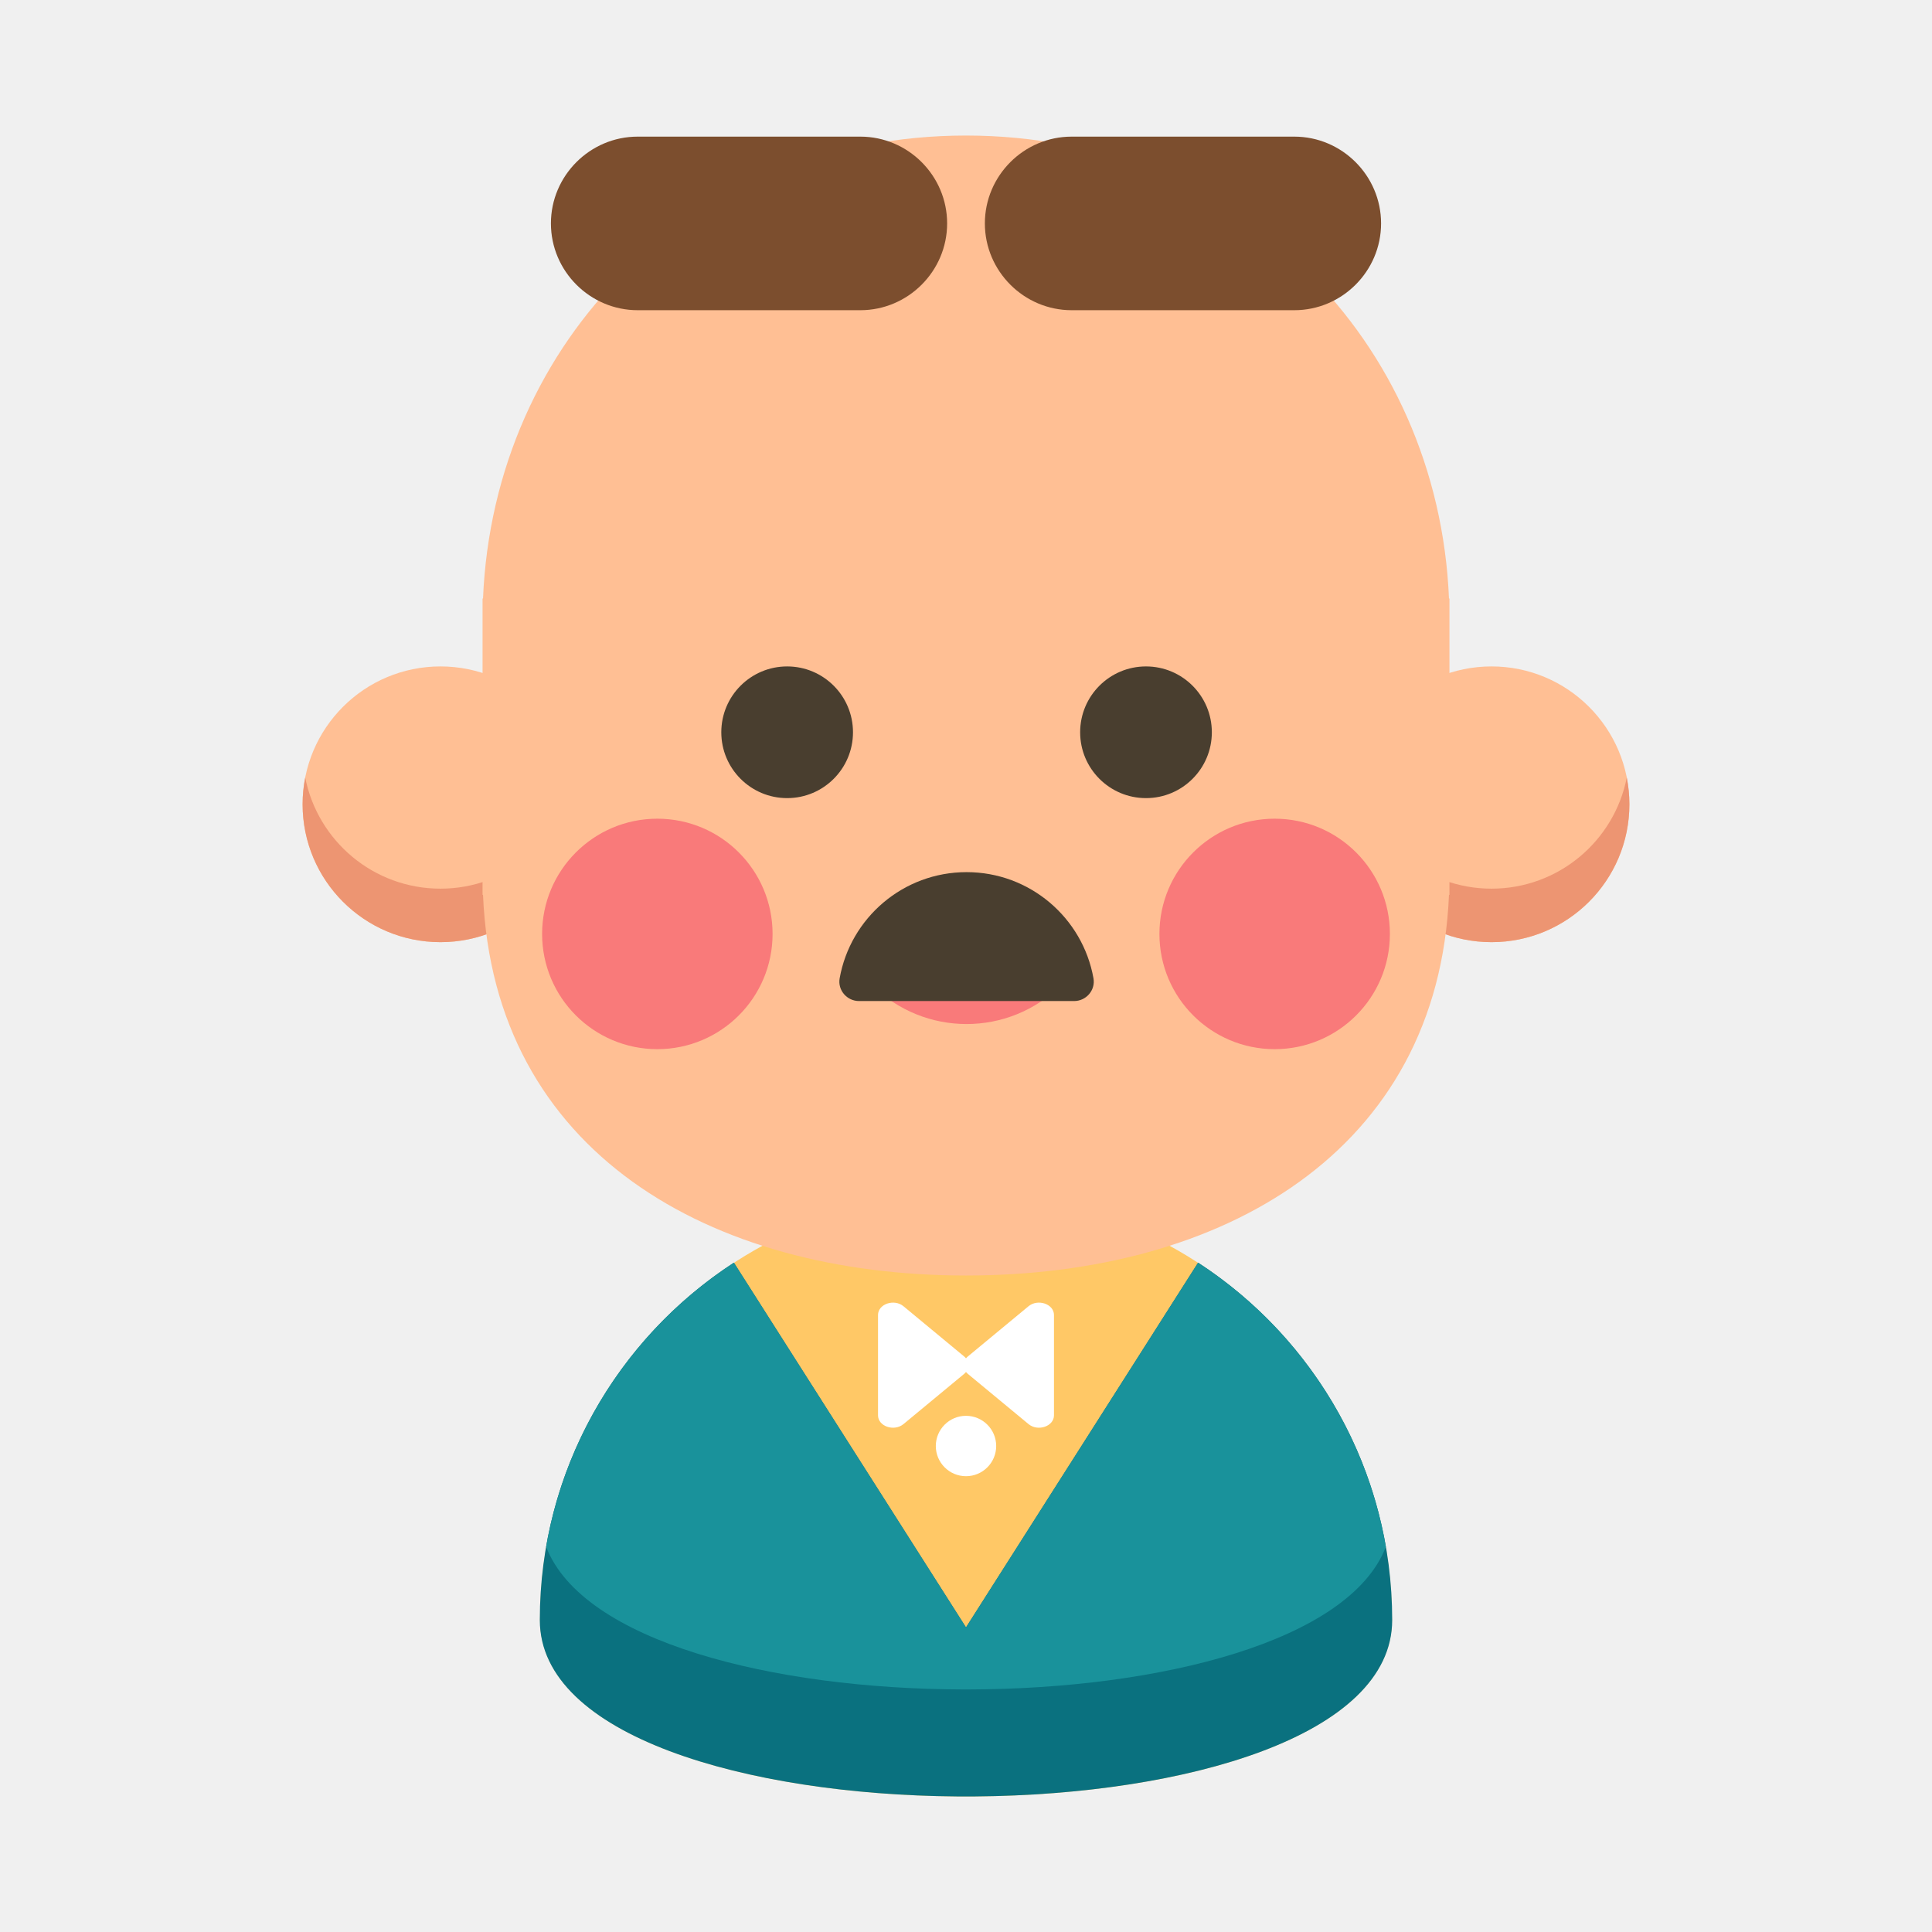
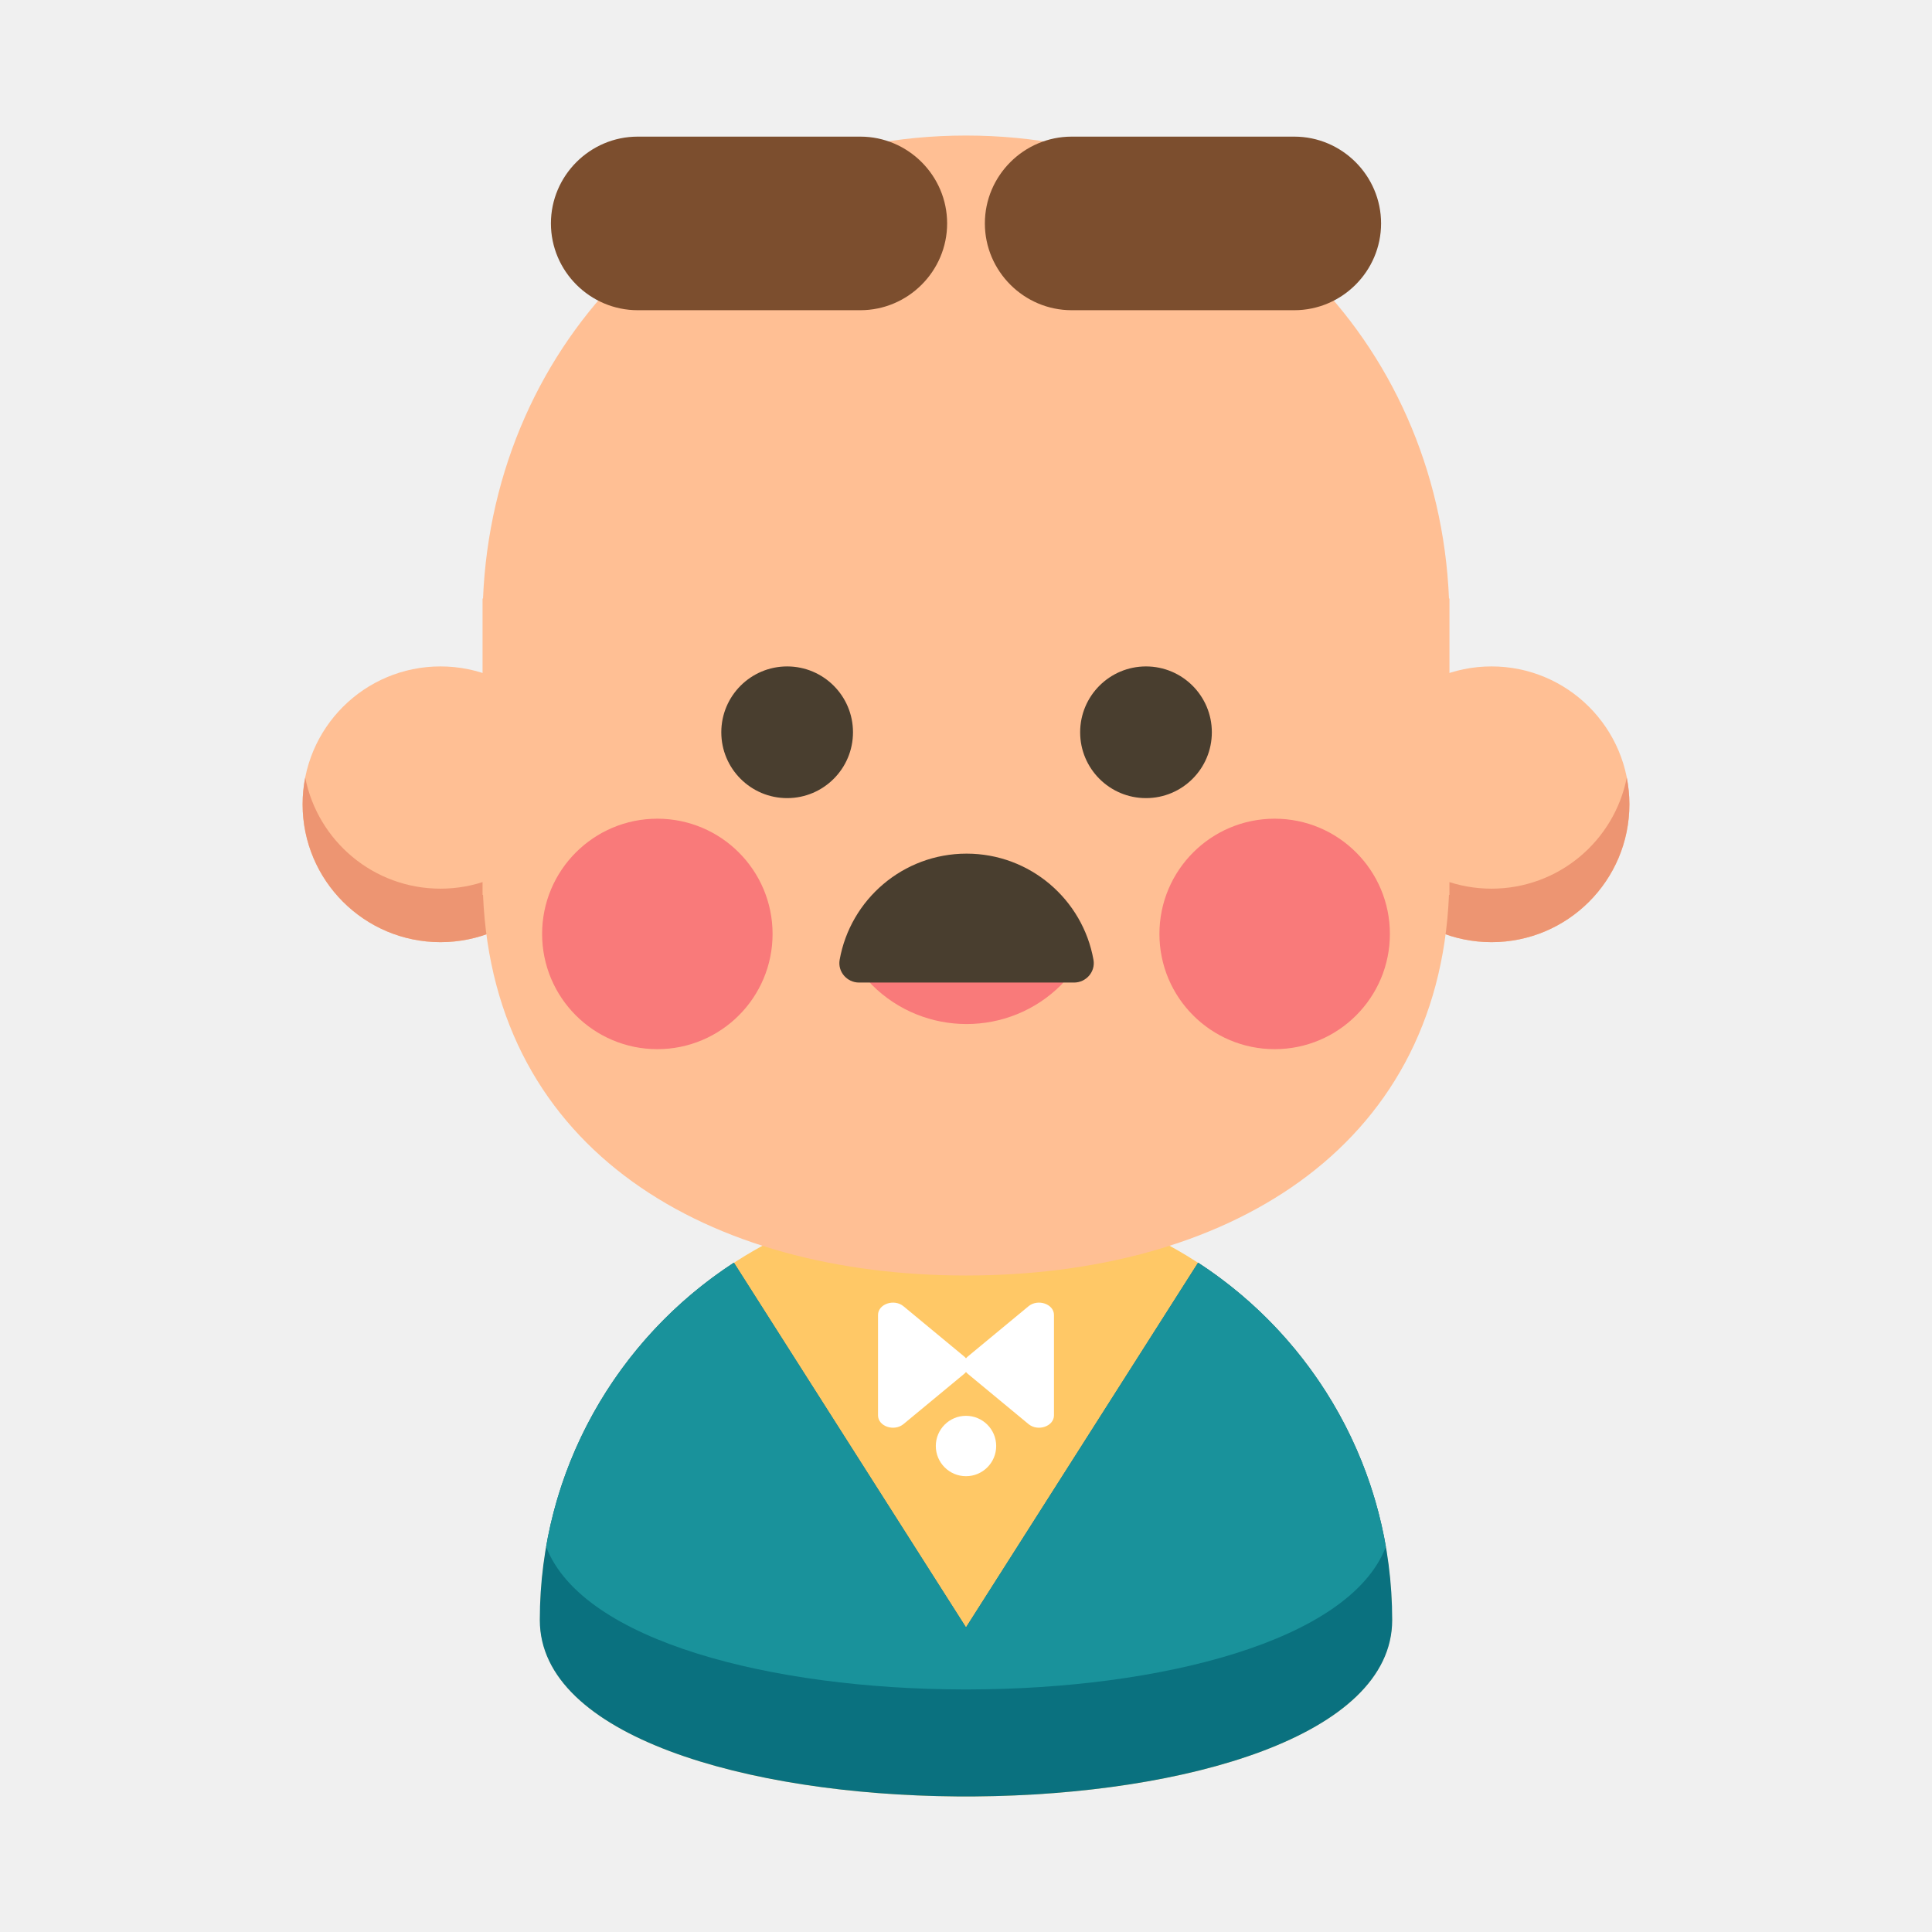
- <svg xmlns="http://www.w3.org/2000/svg" width="800px" height="800px" viewBox="0 0 512 512" enable-background="new 0 0 512 512" id="Uncle" version="1.1" xml:space="preserve">
-   <path d="M368.882,429.325c0,62.344-225.763,62.344-225.763,0c0-62.342,50.538-112.881,112.881-112.881  S368.882,366.983,368.882,429.325z" fill="#FFC866" />
-   <path d="M272.563,346.173l-16.065,13.297c-0.189,0.156-0.354,0.325-0.498,0.503  c-0.143-0.178-0.308-0.347-0.497-0.503l-16.065-13.297c-2.492-2.063-6.753-0.602-6.753,2.314v26.593  c0,2.917,4.261,4.377,6.753,2.314l16.065-13.296c0.189-0.156,0.354-0.326,0.497-0.504c0.144,0.178,0.309,0.348,0.498,0.504  l16.065,13.296c2.491,2.063,6.752,0.603,6.752-2.314v-26.593C279.315,345.571,275.055,344.11,272.563,346.173z" fill="#FFFFFF" />
-   <circle cx="116.731" cy="213.146" fill="#FFBF94" r="36.537" />
-   <path d="M116.731,235.504c-17.753,0-32.542-12.663-35.844-29.448c-0.451,2.294-0.693,4.663-0.693,7.089  c0,20.178,16.358,36.537,36.537,36.537s36.536-16.358,36.536-36.537c0-2.426-0.242-4.795-0.693-7.089  C149.273,222.842,134.483,235.504,116.731,235.504z" fill="#ED9572" />
-   <circle cx="395.269" cy="213.146" fill="#FFBF94" r="36.537" />
-   <path d="M395.27,235.504c-17.752,0-32.542-12.663-35.844-29.448c-0.451,2.294-0.693,4.663-0.693,7.089  c0,20.178,16.358,36.537,36.537,36.537s36.536-16.358,36.536-36.537c0-2.426-0.242-4.795-0.693-7.089  C427.812,222.842,413.021,235.504,395.27,235.504z" fill="#ED9572" />
-   <path d="M383.997,158.614C381.14,90.388,328.225,35.948,256.031,35.918v-0.001c-0.011,0-0.021,0-0.031,0  c-0.01,0-0.02,0-0.029,0v0.001c-72.194,0.03-125.109,54.47-127.967,122.696h-0.124v78.526h0.124  c2.856,68.224,60.13,100.865,127.967,100.884l0,0c0.01,0,0.02,0,0.029,0c0.011,0,0.021,0,0.031,0l0,0  c67.835-0.02,125.108-32.66,127.966-100.884h0.124v-78.526H383.997z" fill="#FFBF94" />
-   <path d="M368.945,429.325c0-39.68-20.478-74.572-51.438-94.701L256,431.278l-61.508-96.654  c-30.959,20.129-51.437,55.021-51.437,94.701c0,30.723,54.828,46.305,110.444,46.746l0,0c0.153,0.002,0.307,0.002,0.46,0.002  c0.681,0.005,1.36,0.009,2.04,0.009c0.681,0,1.36-0.004,2.041-0.009c0.153,0,0.307,0,0.459-0.002l0,0  C314.117,475.63,368.945,460.048,368.945,429.325z" fill="#0A717F" />
-   <path d="M367.275,409.911c-5.46-31.498-23.974-58.52-49.766-75.29L256,431.278l-61.51-96.657  c-25.791,16.771-44.305,43.792-49.766,75.29c9.67,25.104,60.046,37.706,110.59,37.809c0.229,0.001,0.457,0.002,0.686,0.002  c0.229,0,0.458-0.001,0.688-0.002C307.23,447.617,357.606,435.016,367.275,409.911z" fill="#19929B" />
-   <circle cx="256" cy="383.208" fill="#FFFFFF" r="8" />
-   <path d="M228,82.208h-59c-12.649,0-23-10.35-23-23l0,0c0-12.65,10.351-23,23-23h59c12.65,0,23,10.35,23,23l0,0  C251,71.857,240.65,82.208,228,82.208z" fill="#7C4E2E" />
-   <path d="M343,82.208h-59c-12.649,0-23-10.35-23-23l0,0c0-12.65,10.351-23,23-23h59c12.65,0,23,10.35,23,23l0,0  C366,71.857,355.65,82.208,343,82.208z" fill="#7C4E2E" />
-   <circle cx="174.202" cy="247.501" fill="#F97A7A" r="30.538" />
-   <circle cx="337.799" cy="247.501" fill="#F97A7A" r="30.538" />
-   <circle cx="208.601" cy="194.06" fill="#493E2F" r="17.45" />
-   <circle cx="303.7" cy="194.06" fill="#493E2F" r="17.45" />
-   <path d="M256.15,271.38c-9.078,0-18.155-3.455-25.065-10.365c-2.344-2.344-2.344-6.143,0-8.486  c2.343-2.343,6.143-2.343,8.485,0c9.144,9.144,24.019,9.142,33.16,0c2.343-2.343,6.142-2.343,8.485,0  c2.343,2.343,2.343,6.142,0,8.486C274.305,267.925,265.228,271.38,256.15,271.38z" fill="#F97A7A" />
-   <path d="M227.657,265.29c-3.198,0-5.702-2.871-5.142-6.021c2.844-15.997,16.82-28.144,33.635-28.144  s30.791,12.146,33.635,28.144c0.56,3.149-1.943,6.021-5.143,6.021H227.657z" fill="#493E2F" />
+ <svg xmlns="http://www.w3.org/2000/svg" width="800px" height="800px" viewBox="0 0 512 512" enable-background="new 0 0 512 512" id="Uncle" version="1.1">
+   <path d="M368.882,429.325c0,62.344-225.763,62.344-225.763,0c0-62.342,50.538-112.881,112.881-112.881  S368.882,366.983,368.882,429.325z" fill="#FFC866" style="" />
+   <path d="M272.563,346.173l-16.065,13.297c-0.189,0.156-0.354,0.325-0.498,0.503  c-0.143-0.178-0.308-0.347-0.497-0.503l-16.065-13.297c-2.492-2.063-6.753-0.602-6.753,2.314v26.593  c0,2.917,4.261,4.377,6.753,2.314l16.065-13.296c0.189-0.156,0.354-0.326,0.497-0.504c0.144,0.178,0.309,0.348,0.498,0.504  l16.065,13.296c2.491,2.063,6.752,0.603,6.752-2.314v-26.593C279.315,345.571,275.055,344.11,272.563,346.173z" fill="#FFFFFF" style="" />
+   <circle cx="116.731" cy="213.146" fill="#FFBF94" r="36.537" style="" />
+   <path d="M116.731,235.504c-17.753,0-32.542-12.663-35.844-29.448c-0.451,2.294-0.693,4.663-0.693,7.089  c0,20.178,16.358,36.537,36.537,36.537s36.536-16.358,36.536-36.537c0-2.426-0.242-4.795-0.693-7.089  C149.273,222.842,134.483,235.504,116.731,235.504z" fill="#ED9572" style="" />
+   <circle cx="395.269" cy="213.146" fill="#FFBF94" r="36.537" style="" />
+   <path d="M395.27,235.504c-17.752,0-32.542-12.663-35.844-29.448c-0.451,2.294-0.693,4.663-0.693,7.089  c0,20.178,16.358,36.537,36.537,36.537s36.536-16.358,36.536-36.537c0-2.426-0.242-4.795-0.693-7.089  C427.812,222.842,413.021,235.504,395.27,235.504z" fill="#ED9572" style="" />
+   <path d="M383.997,158.614C381.14,90.388,328.225,35.948,256.031,35.918v-0.001c-0.011,0-0.021,0-0.031,0  c-0.01,0-0.02,0-0.029,0v0.001c-72.194,0.03-125.109,54.47-127.967,122.696h-0.124v78.526h0.124  c2.856,68.224,60.13,100.865,127.967,100.884l0,0c0.01,0,0.02,0,0.029,0c0.011,0,0.021,0,0.031,0l0,0  c67.835-0.02,125.108-32.66,127.966-100.884h0.124v-78.526H383.997z" fill="#FFBF94" style="" />
+   <path d="M368.945,429.325c0-39.68-20.478-74.572-51.438-94.701L256,431.278l-61.508-96.654  c-30.959,20.129-51.437,55.021-51.437,94.701c0,30.723,54.828,46.305,110.444,46.746l0,0c0.153,0.002,0.307,0.002,0.46,0.002  c0.681,0.005,1.36,0.009,2.04,0.009c0.681,0,1.36-0.004,2.041-0.009c0.153,0,0.307,0,0.459-0.002l0,0  C314.117,475.63,368.945,460.048,368.945,429.325z" fill="#0A717F" style="" />
+   <path d="M367.275,409.911c-5.46-31.498-23.974-58.52-49.766-75.29L256,431.278l-61.51-96.657  c-25.791,16.771-44.305,43.792-49.766,75.29c9.67,25.104,60.046,37.706,110.59,37.809c0.229,0.001,0.457,0.002,0.686,0.002  c0.229,0,0.458-0.001,0.688-0.002C307.23,447.617,357.606,435.016,367.275,409.911z" fill="#19929B" style="" />
+   <circle cx="256" cy="383.208" fill="#FFFFFF" r="8" style="" />
+   <path d="M228,82.208h-59c-12.649,0-23-10.35-23-23l0,0c0-12.65,10.351-23,23-23h59c12.65,0,23,10.35,23,23l0,0  C251,71.857,240.65,82.208,228,82.208z" fill="#7C4E2E" style="" />
+   <path d="M343,82.208h-59c-12.649,0-23-10.35-23-23l0,0c0-12.65,10.351-23,23-23h59c12.65,0,23,10.35,23,23l0,0  C366,71.857,355.65,82.208,343,82.208z" fill="#7C4E2E" style="" />
+   <circle cx="174.202" cy="247.501" fill="#F97A7A" r="30.538" style="" />
+   <circle cx="337.799" cy="247.501" fill="#F97A7A" r="30.538" style="" />
+   <circle cx="208.601" cy="194.06" fill="#493E2F" r="17.45" style="" />
+   <circle cx="303.7" cy="194.06" fill="#493E2F" r="17.45" style="" />
+   <path d="M256.15,271.38c-9.078,0-18.155-3.455-25.065-10.365c-2.344-2.344-2.344-6.143,0-8.486  c2.343-2.343,6.143-2.343,8.485,0c9.144,9.144,24.019,9.142,33.16,0c2.343-2.343,6.142-2.343,8.485,0  c2.343,2.343,2.343,6.142,0,8.486C274.305,267.925,265.228,271.38,256.15,271.38z" fill="#F97A7A" style="" />
+   <path d="M 227.657 260.387 C 224.459 260.387 221.955 257.516 222.515 254.366 C 225.359 238.369 239.335 226.222 256.15 226.222 C 272.965 226.222 286.941 238.368 289.785 254.366 C 290.345 257.515 287.842 260.387 284.642 260.387 L 227.657 260.387 Z" fill="#493E2F" style="" />
</svg>
